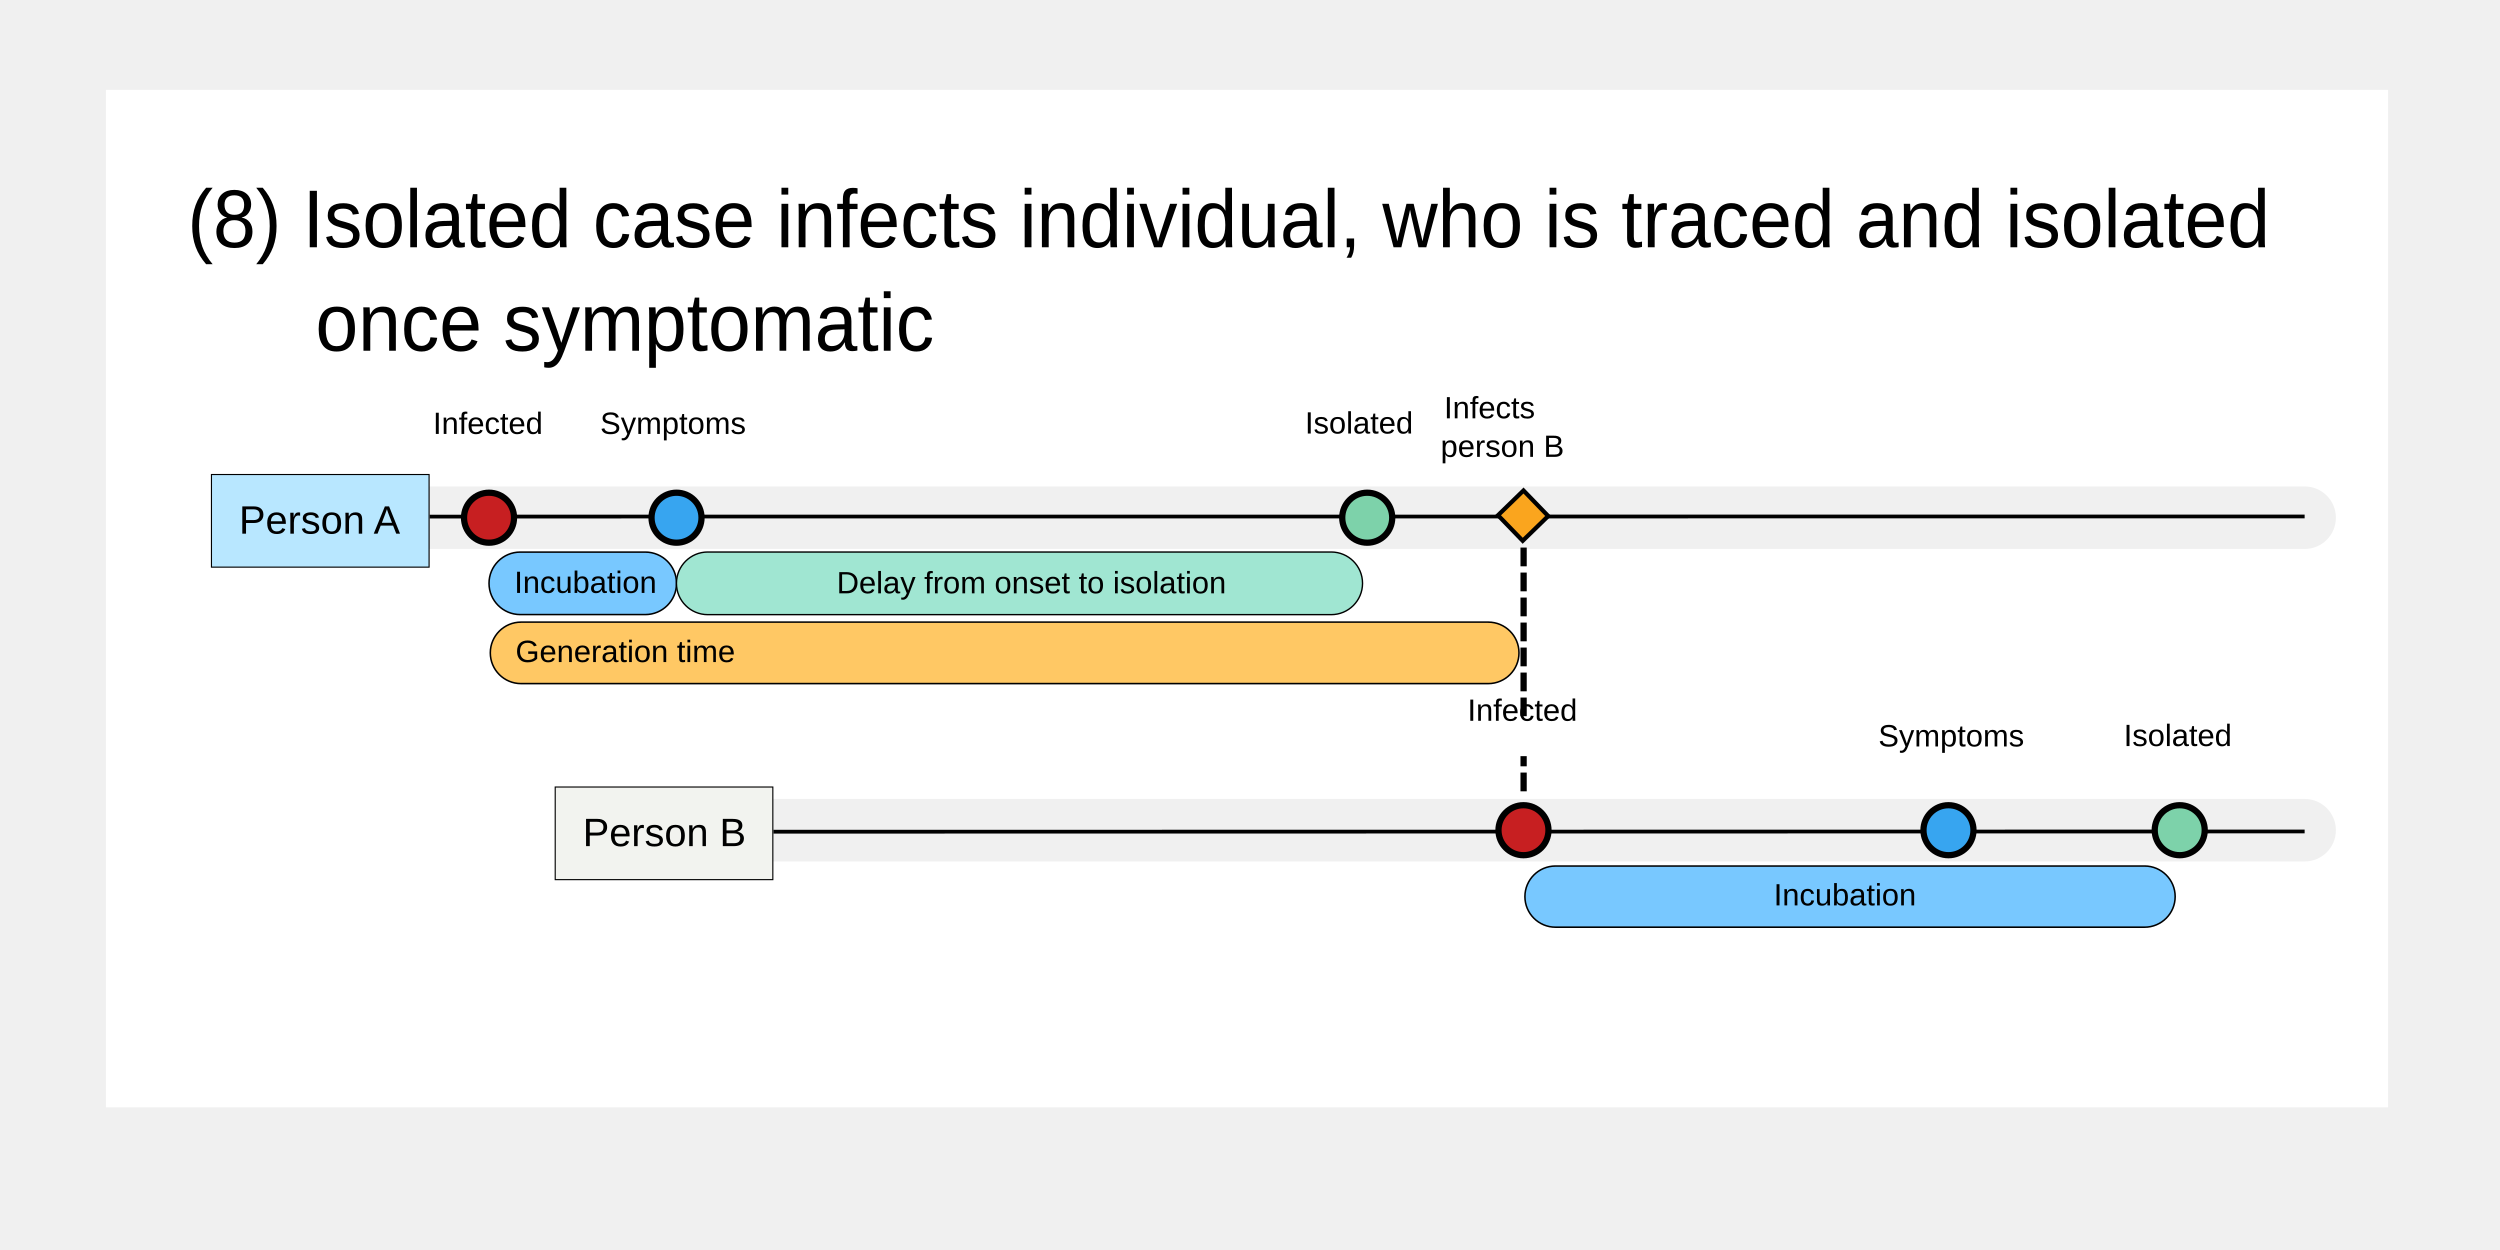
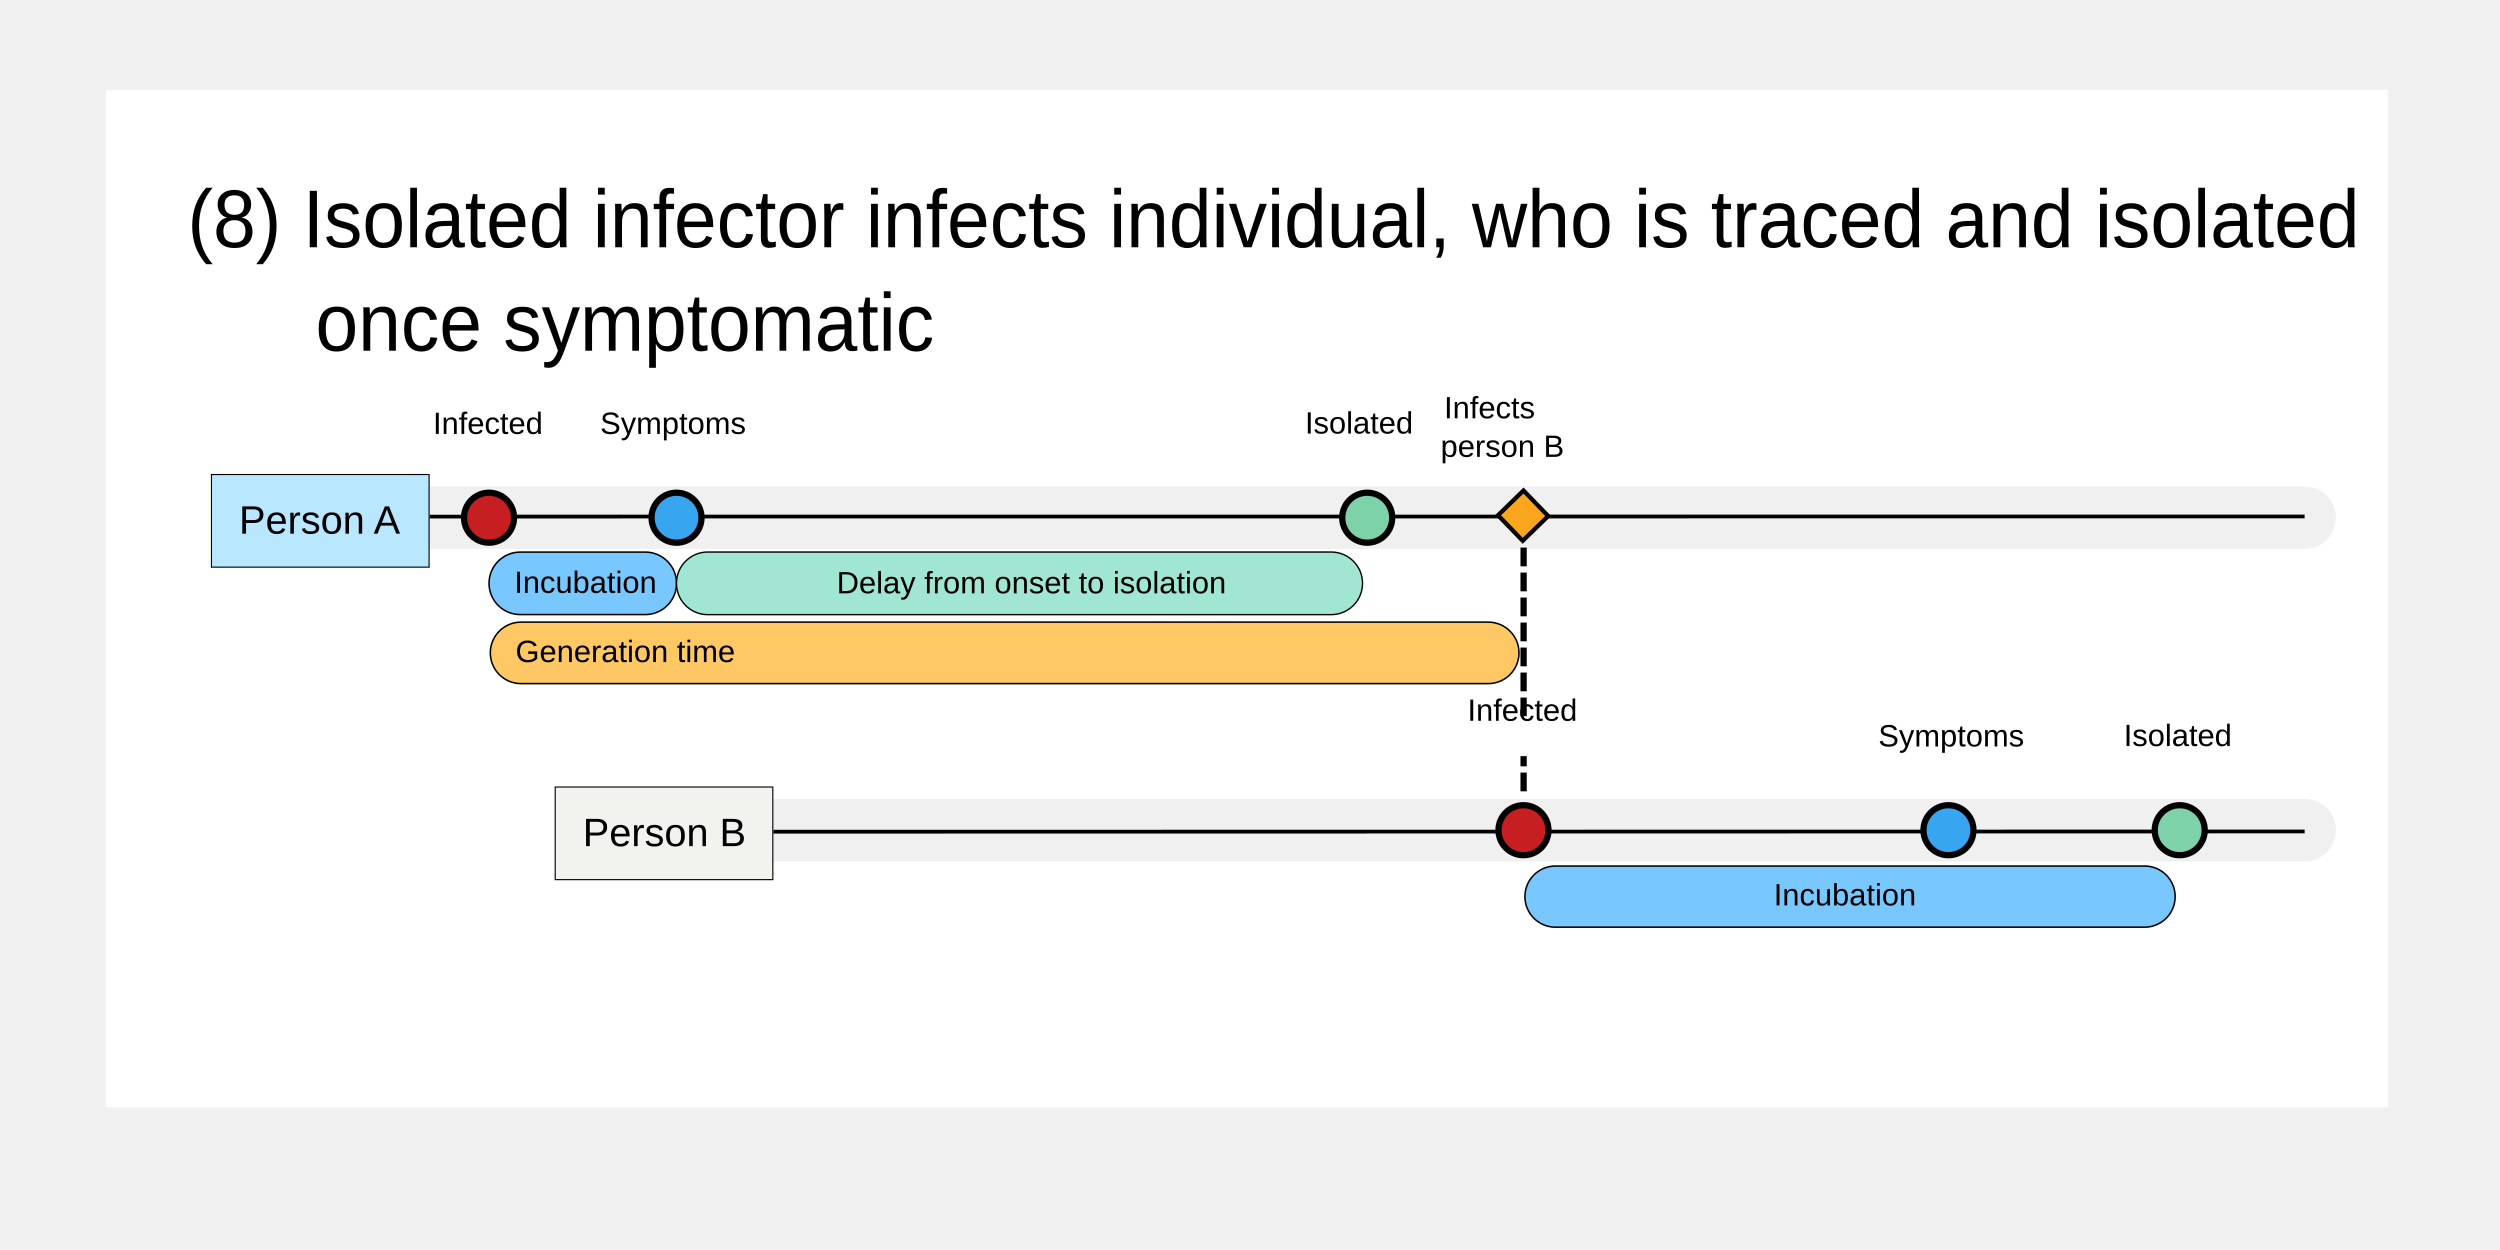
<svg xmlns="http://www.w3.org/2000/svg" width="400mm" height="200mm" viewBox="0 0 400 200" version="1.1" id="svg5">
  <defs id="defs2" />
  <g id="layer1">
    <rect style="fill:#ffffff;stroke-width:0.682" id="rect6145" width="365.14" height="162.798" x="16.947" y="14.38" />
    <text xml:space="preserve" style="font-size:8.467px;font-family:'.SF NS Mono';-inkscape-font-specification:'.SF NS Mono';fill:#b8e7ff;fill-opacity:1;stroke:#000000;stroke-width:0.183" x="32.091" y="34.608" id="text1750">
      <tspan id="tspan1748" style="stroke-width:0.183" x="32.091" y="34.608" />
    </text>
    <text xml:space="preserve" style="font-size:12.7px;font-family:'Courier New';-inkscape-font-specification:'Courier New';fill:#000000;stroke:#000000;stroke-width:0;stroke-dasharray:none" x="31.019" y="38.26" id="text8025-6-5" transform="scale(0.9671489,1.033967)">
-       <tspan style="font-style:normal;font-variant:normal;font-weight:normal;font-stretch:normal;font-size:12.7px;font-family:Arial;-inkscape-font-specification:Arial;fill:#000000;stroke:#000000;stroke-width:0;stroke-dasharray:none" x="31.019" y="38.26" id="tspan14897">(8) Isolated case infects individual, who is traced and isolated</tspan>
+       <tspan style="font-style:normal;font-variant:normal;font-weight:normal;font-stretch:normal;font-size:12.7px;font-family:Arial;-inkscape-font-specification:Arial;fill:#000000;stroke:#000000;stroke-width:0;stroke-dasharray:none" x="31.019" y="38.26" id="tspan14897">(8) Isolated infector infects individual, who is traced and isolated</tspan>
      <tspan style="font-style:normal;font-variant:normal;font-weight:normal;font-stretch:normal;font-size:12.7px;font-family:Arial;-inkscape-font-specification:Arial;fill:#000000;stroke:#000000;stroke-width:0;stroke-dasharray:none" x="31.019" y="54.275" id="tspan2922">      once symptomatic</tspan>
    </text>
    <rect style="fill:#f0f0f0;fill-opacity:1;stroke:none;stroke-width:1.278;stroke-dasharray:none;stroke-opacity:1" id="rect59819-8-7-0" width="255" height="10" x="118.744" y="127.833" ry="5" />
    <rect style="fill:#f0f0f0;fill-opacity:1;stroke:none;stroke-width:1.409;stroke-dasharray:none;stroke-opacity:1" id="rect59819-3-9" width="310" height="10" x="63.744" y="77.833" ry="5" />
    <rect style="fill:#78c8ff;fill-opacity:1;stroke:#000000;stroke-width:0.25;stroke-dasharray:none;stroke-opacity:1" id="rect59819-6-8-5" width="30" height="10" x="78.244" y="88.333" ry="5" />
    <rect style="fill:#78c8ff;fill-opacity:1;stroke:#000000;stroke-width:0.25;stroke-dasharray:none;stroke-opacity:1" id="rect59819-6-0-4-7" width="104.039" height="9.789" x="243.987" y="138.563" ry="4.895" />
    <rect style="fill:#b8e7ff;fill-opacity:1;stroke:#000000;stroke-width:0.18" id="rect131-8-2" width="34.82" height="14.82" x="33.834" y="75.923">
      </rect>
    <rect style="fill:#f2f3ef;fill-opacity:1;stroke:#000000;stroke-width:0.18" id="rect131-0-4-7" width="34.82" height="14.82" x="88.834" y="125.923">
      </rect>
    <text xml:space="preserve" style="font-style:normal;font-variant:normal;font-weight:normal;font-stretch:normal;font-size:6.35px;font-family:Arial;-inkscape-font-specification:'Arial, Normal';font-variant-ligatures:normal;font-variant-caps:normal;font-variant-numeric:normal;font-variant-east-asian:normal;fill:#000000;fill-opacity:1;stroke:#000000;stroke-width:0;stroke-dasharray:none" x="38.254" y="85.379" id="text6928-2-8">
      <tspan id="tspan9210-6-2" x="38.254" y="85.379">Person A</tspan>
    </text>
    <text xml:space="preserve" style="font-style:normal;font-variant:normal;font-weight:normal;font-stretch:normal;font-size:6.35px;font-family:Arial;-inkscape-font-specification:'Arial, Normal';font-variant-ligatures:normal;font-variant-caps:normal;font-variant-numeric:normal;font-variant-east-asian:normal;fill:#000000;fill-opacity:1;stroke:#000000;stroke-width:0;stroke-dasharray:none" x="93.254" y="135.379" id="text6928-1-9-9">
      <tspan id="tspan9250-4-9" x="93.254" y="135.379">Person B</tspan>
    </text>
    <path style="fill:#000000;fill-opacity:1;stroke:#000000;stroke-width:0.599;stroke-dasharray:none" d="m 68.744,82.652 299.998,-0.019" id="path9310-7-8" />
    <path style="fill:#000000;fill-opacity:1;stroke:#000000;stroke-width:0.603;stroke-dasharray:none" d="m 123.741,133.074 245,-0.039" id="path9310-4-8-3" />
    <ellipse style="fill:#c71f21;fill-opacity:1;stroke:#000000;stroke-width:1;stroke-dasharray:none;stroke-opacity:1" id="path12345-3-2" cx="78.244" cy="82.833" rx="4" ry="4" />
    <ellipse style="fill:#37a5f0;fill-opacity:1;stroke:#000000;stroke-width:1;stroke-dasharray:none;stroke-opacity:1" id="path12345-5-54-6" cx="108.244" cy="82.833" rx="4" ry="4" />
    <ellipse style="fill:#7dd2aa;fill-opacity:1;stroke:#000000;stroke-width:1;stroke-dasharray:none;stroke-opacity:1" id="path12345-5-9-3-1" cx="348.756" cy="132.833" rx="4" ry="4" />
    <ellipse style="fill:#37a5f0;fill-opacity:1;stroke:#000000;stroke-width:1;stroke-dasharray:none;stroke-opacity:1" id="path12345-5-9-3-1-8" cx="311.756" cy="132.833" rx="4" ry="4" />
    <ellipse style="fill:#c71f21;fill-opacity:1;stroke:#000000;stroke-width:1;stroke-dasharray:none;stroke-opacity:1" id="path12345-9-6-7" cx="243.756" cy="132.833" rx="4" ry="4" />
    <ellipse style="fill:#7dd2aa;fill-opacity:1;stroke:#000000;stroke-width:1;stroke-dasharray:none;stroke-opacity:1" id="path12345-5-5-68-5-0" cx="218.756" cy="82.833" rx="4" ry="4" />
    <text xml:space="preserve" style="font-style:normal;font-variant:normal;font-weight:normal;font-stretch:normal;font-size:4.939px;font-family:Arial;-inkscape-font-specification:'Arial, Normal';font-variant-ligatures:normal;font-variant-caps:normal;font-variant-numeric:normal;font-variant-east-asian:normal;fill:#000000;fill-opacity:1;stroke:none;stroke-width:1;stroke-dasharray:none;stroke-opacity:1" x="82.283" y="94.868" id="text70964-5-2">
      <tspan id="tspan70962-2-3" style="font-style:normal;font-variant:normal;font-weight:normal;font-stretch:normal;font-size:4.939px;font-family:Arial;-inkscape-font-specification:'Arial, Normal';font-variant-ligatures:normal;font-variant-caps:normal;font-variant-numeric:normal;font-variant-east-asian:normal;fill:#000000;fill-opacity:1;stroke-width:1" x="82.283" y="94.868">Incubation</tspan>
    </text>
    <text xml:space="preserve" style="font-style:normal;font-variant:normal;font-weight:normal;font-stretch:normal;font-size:4.939px;font-family:Arial;-inkscape-font-specification:'Arial, Normal';font-variant-ligatures:normal;font-variant-caps:normal;font-variant-numeric:normal;font-variant-east-asian:normal;fill:#000000;fill-opacity:1;stroke:none;stroke-width:1;stroke-dasharray:none;stroke-opacity:1" x="283.796" y="144.868" id="text70964-9-7-7">
      <tspan id="tspan70962-6-8-2" style="font-style:normal;font-variant:normal;font-weight:normal;font-stretch:normal;font-size:4.939px;font-family:Arial;-inkscape-font-specification:'Arial, Normal';font-variant-ligatures:normal;font-variant-caps:normal;font-variant-numeric:normal;font-variant-east-asian:normal;fill:#000000;fill-opacity:1;stroke-width:1" x="283.796" y="144.868">Incubation</tspan>
    </text>
    <text xml:space="preserve" style="font-style:normal;font-variant:normal;font-weight:normal;font-stretch:normal;font-size:4.939px;font-family:Arial;-inkscape-font-specification:'Arial, Normal';font-variant-ligatures:normal;font-variant-caps:normal;font-variant-numeric:normal;font-variant-east-asian:normal;fill:#000000;fill-opacity:1;stroke:none;stroke-width:1;stroke-dasharray:none;stroke-opacity:1" x="69.283" y="69.429" id="text83196-4-4">
      <tspan id="tspan84858-1-1" x="69.283" y="69.429" style="font-style:normal;font-variant:normal;font-weight:normal;font-stretch:normal;font-size:4.939px;font-family:Arial;-inkscape-font-specification:'Arial, Normal';font-variant-ligatures:normal;font-variant-caps:normal;font-variant-numeric:normal;font-variant-east-asian:normal">Infected</tspan>
    </text>
    <text xml:space="preserve" style="font-style:normal;font-variant:normal;font-weight:normal;font-stretch:normal;font-size:4.939px;font-family:Arial;-inkscape-font-specification:'Arial, Normal';font-variant-ligatures:normal;font-variant-caps:normal;font-variant-numeric:normal;font-variant-east-asian:normal;fill:#000000;fill-opacity:1;stroke:none;stroke-width:1;stroke-dasharray:none;stroke-opacity:1" x="96.022" y="69.429" id="text83196-3-7-8">
      <tspan id="tspan84887-1-2" x="96.022" y="69.429" style="font-style:normal;font-variant:normal;font-weight:normal;font-stretch:normal;font-size:4.939px;font-family:Arial;-inkscape-font-specification:'Arial, Normal';font-variant-ligatures:normal;font-variant-caps:normal;font-variant-numeric:normal;font-variant-east-asian:normal">Symptoms</tspan>
    </text>
    <text xml:space="preserve" style="font-style:normal;font-variant:normal;font-weight:normal;font-stretch:normal;font-size:4.939px;font-family:Arial;-inkscape-font-specification:'Arial, Normal';font-variant-ligatures:normal;font-variant-caps:normal;font-variant-numeric:normal;font-variant-east-asian:normal;fill:#000000;fill-opacity:1;stroke:none;stroke-width:1;stroke-dasharray:none;stroke-opacity:1" x="208.796" y="69.368" id="text83196-3-9-8-6">
      <tspan id="tspan13679-7-0" x="208.796" y="69.368">Isolated</tspan>
    </text>
    <text xml:space="preserve" style="font-style:normal;font-variant:normal;font-weight:normal;font-stretch:normal;font-size:4.939px;font-family:Arial;-inkscape-font-specification:'Arial, Normal';font-variant-ligatures:normal;font-variant-caps:normal;font-variant-numeric:normal;font-variant-east-asian:normal;fill:#000000;fill-opacity:1;stroke:none;stroke-width:1;stroke-dasharray:none;stroke-opacity:1" x="243.815" y="66.929" id="text83196-5-0-9">
      <tspan id="tspan84913-7-0" x="243.815" y="66.929" style="font-style:normal;font-variant:normal;font-weight:normal;font-stretch:normal;font-size:4.939px;font-family:Arial;-inkscape-font-specification:'Arial, Normal';font-variant-ligatures:normal;font-variant-caps:normal;font-variant-numeric:normal;font-variant-east-asian:normal;text-align:center;text-anchor:middle">Infects </tspan>
      <tspan id="tspan84915-4-0" x="243.815" y="73.102" style="font-style:normal;font-variant:normal;font-weight:normal;font-stretch:normal;font-size:4.939px;font-family:Arial;-inkscape-font-specification:'Arial, Normal';font-variant-ligatures:normal;font-variant-caps:normal;font-variant-numeric:normal;font-variant-east-asian:normal;text-align:center;text-anchor:middle">person B</tspan>
    </text>
    <path style="fill:#000000;stroke:#000000;stroke-width:1;stroke-dasharray:3, 1;stroke-dashoffset:0" d="M 243.777,87.61 V 127.252" id="path3154-5-3" />
    <rect style="fill:#ffffff;fill-opacity:1;stroke:none;stroke-width:0.118" id="rect131-3-2-1" width="34.861" height="6.324" x="121.464" y="110.386">
      </rect>
    <rect style="fill:#ffffff;fill-opacity:1;stroke:none;stroke-width:0.118" id="rect131-3-2-1-9" width="34.861" height="6.324" x="224.689" y="114.659">
      </rect>
    <text xml:space="preserve" style="font-style:normal;font-variant:normal;font-weight:normal;font-stretch:normal;font-size:4.939px;font-family:Arial;-inkscape-font-specification:'Arial, Normal';font-variant-ligatures:normal;font-variant-caps:normal;font-variant-numeric:normal;font-variant-east-asian:normal;fill:#000000;fill-opacity:1;stroke:#000000;stroke-width:0;stroke-dasharray:none" x="234.796" y="115.329" id="text6928-9-1-2">
      <tspan id="tspan3911-8-6" x="234.796" y="115.329">Infected</tspan>
    </text>
    <rect style="fill:#a0e6d2;fill-opacity:1;stroke:#000000;stroke-width:0.226;stroke-dasharray:none;stroke-opacity:1" id="rect59819-01-0-9" width="109.774" height="10.024" x="108.232" y="88.321" ry="5.012" />
    <text xml:space="preserve" style="font-style:normal;font-variant:normal;font-weight:normal;font-stretch:normal;font-size:4.939px;font-family:Arial;-inkscape-font-specification:'Arial, Normal';font-variant-ligatures:normal;font-variant-caps:normal;font-variant-numeric:normal;font-variant-east-asian:normal;fill:#000000;fill-opacity:1;stroke:none;stroke-width:1;stroke-dasharray:none;stroke-opacity:1" x="133.875" y="94.929" id="text70964-0-0-1">
      <tspan id="tspan76200-9-9" x="133.875" y="94.929">Delay from onset to isolation</tspan>
    </text>
    <rect style="fill:#ffc864;fill-opacity:1;stroke:#000000;stroke-width:0.25;stroke-dasharray:none;stroke-opacity:1" id="rect59819-5-5-0" width="164.589" height="9.839" x="78.449" y="99.539" ry="4.92" />
    <text xml:space="preserve" style="font-style:normal;font-variant:normal;font-weight:normal;font-stretch:normal;font-size:4.939px;font-family:Arial;-inkscape-font-specification:'Arial, Normal';font-variant-ligatures:normal;font-variant-caps:normal;font-variant-numeric:normal;font-variant-east-asian:normal;fill:#000000;fill-opacity:1;stroke:none;stroke-width:1;stroke-dasharray:none;stroke-opacity:1" x="82.481" y="105.929" id="text70964-8-6-6">
      <tspan id="tspan82828-2-1" x="82.481" y="105.929">Generation time</tspan>
    </text>
    <text xml:space="preserve" style="font-style:normal;font-variant:normal;font-weight:normal;font-stretch:normal;font-size:4.939px;font-family:Arial;-inkscape-font-specification:'Arial, Normal';font-variant-ligatures:normal;font-variant-caps:normal;font-variant-numeric:normal;font-variant-east-asian:normal;fill:#000000;fill-opacity:1;stroke:none;stroke-width:1;stroke-dasharray:none;stroke-opacity:1" x="339.796" y="119.368" id="text83196-3-9-8-6-7">
      <tspan id="tspan13679-7-0-0" x="339.796" y="119.368">Isolated</tspan>
    </text>
    <text xml:space="preserve" style="font-style:normal;font-variant:normal;font-weight:normal;font-stretch:normal;font-size:4.939px;font-family:Arial;-inkscape-font-specification:'Arial, Normal';font-variant-ligatures:normal;font-variant-caps:normal;font-variant-numeric:normal;font-variant-east-asian:normal;fill:#000000;fill-opacity:1;stroke:none;stroke-width:1;stroke-dasharray:none;stroke-opacity:1" x="300.534" y="119.429" id="text83196-3-7-8-7">
      <tspan id="tspan84887-1-2-6" x="300.534" y="119.429" style="font-style:normal;font-variant:normal;font-weight:normal;font-stretch:normal;font-size:4.939px;font-family:Arial;-inkscape-font-specification:'Arial, Normal';font-variant-ligatures:normal;font-variant-caps:normal;font-variant-numeric:normal;font-variant-east-asian:normal">Symptoms</tspan>
    </text>
    <rect style="fill:#faa51e;fill-opacity:1;stroke:#000000;stroke-width:0.682;stroke-dasharray:none;stroke-opacity:1" id="rect49623-1" width="5.683" height="5.683" x="226.153" y="-120.541" transform="matrix(0.6955653,0.7184629,-0.7172102,0.6968569,0,0)" />
  </g>
</svg>
